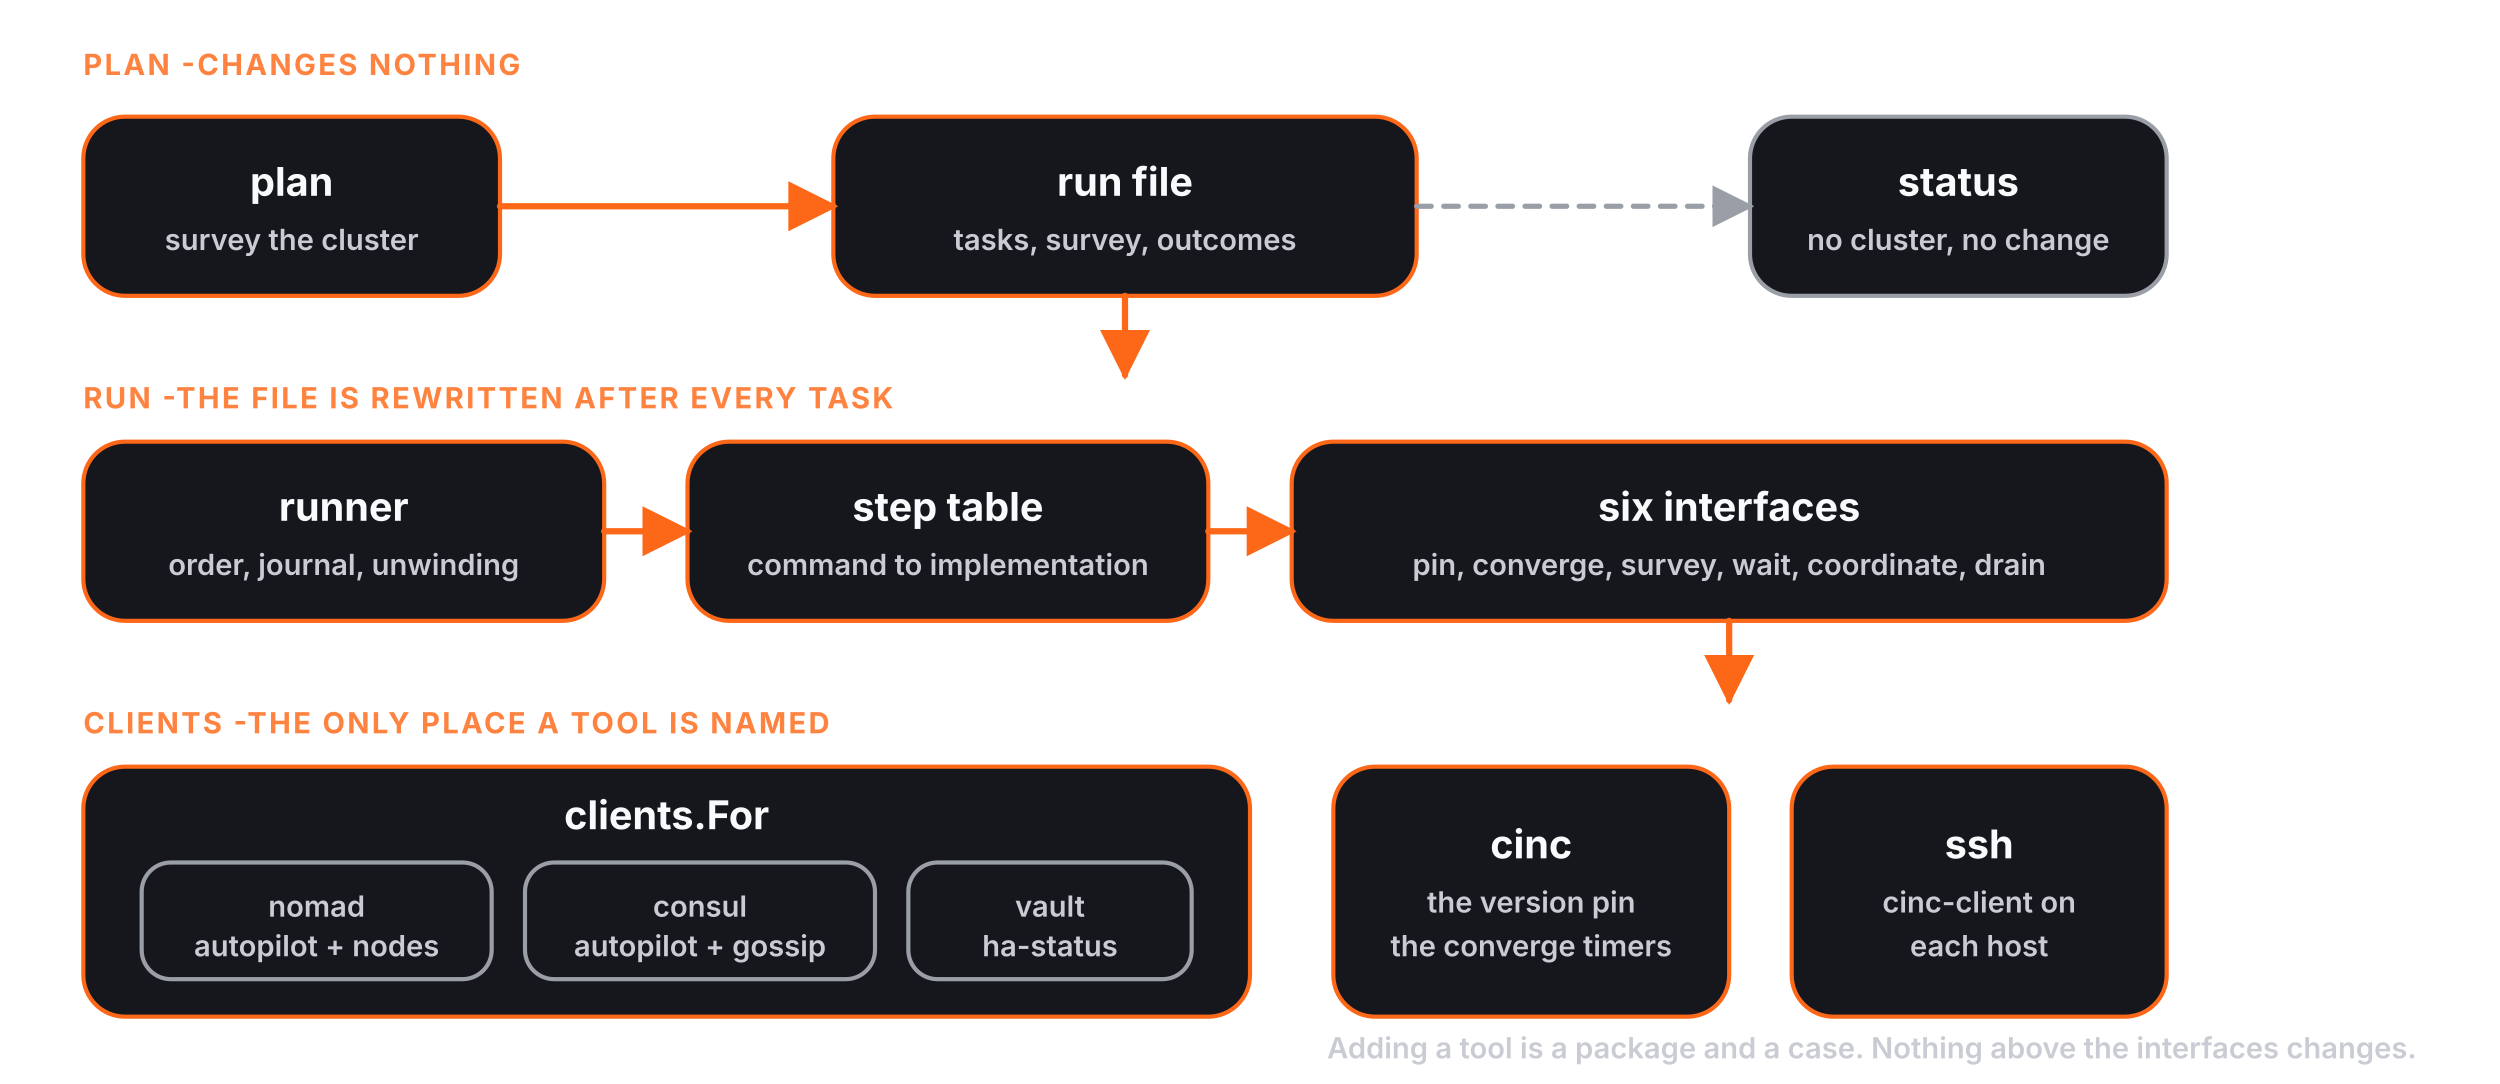
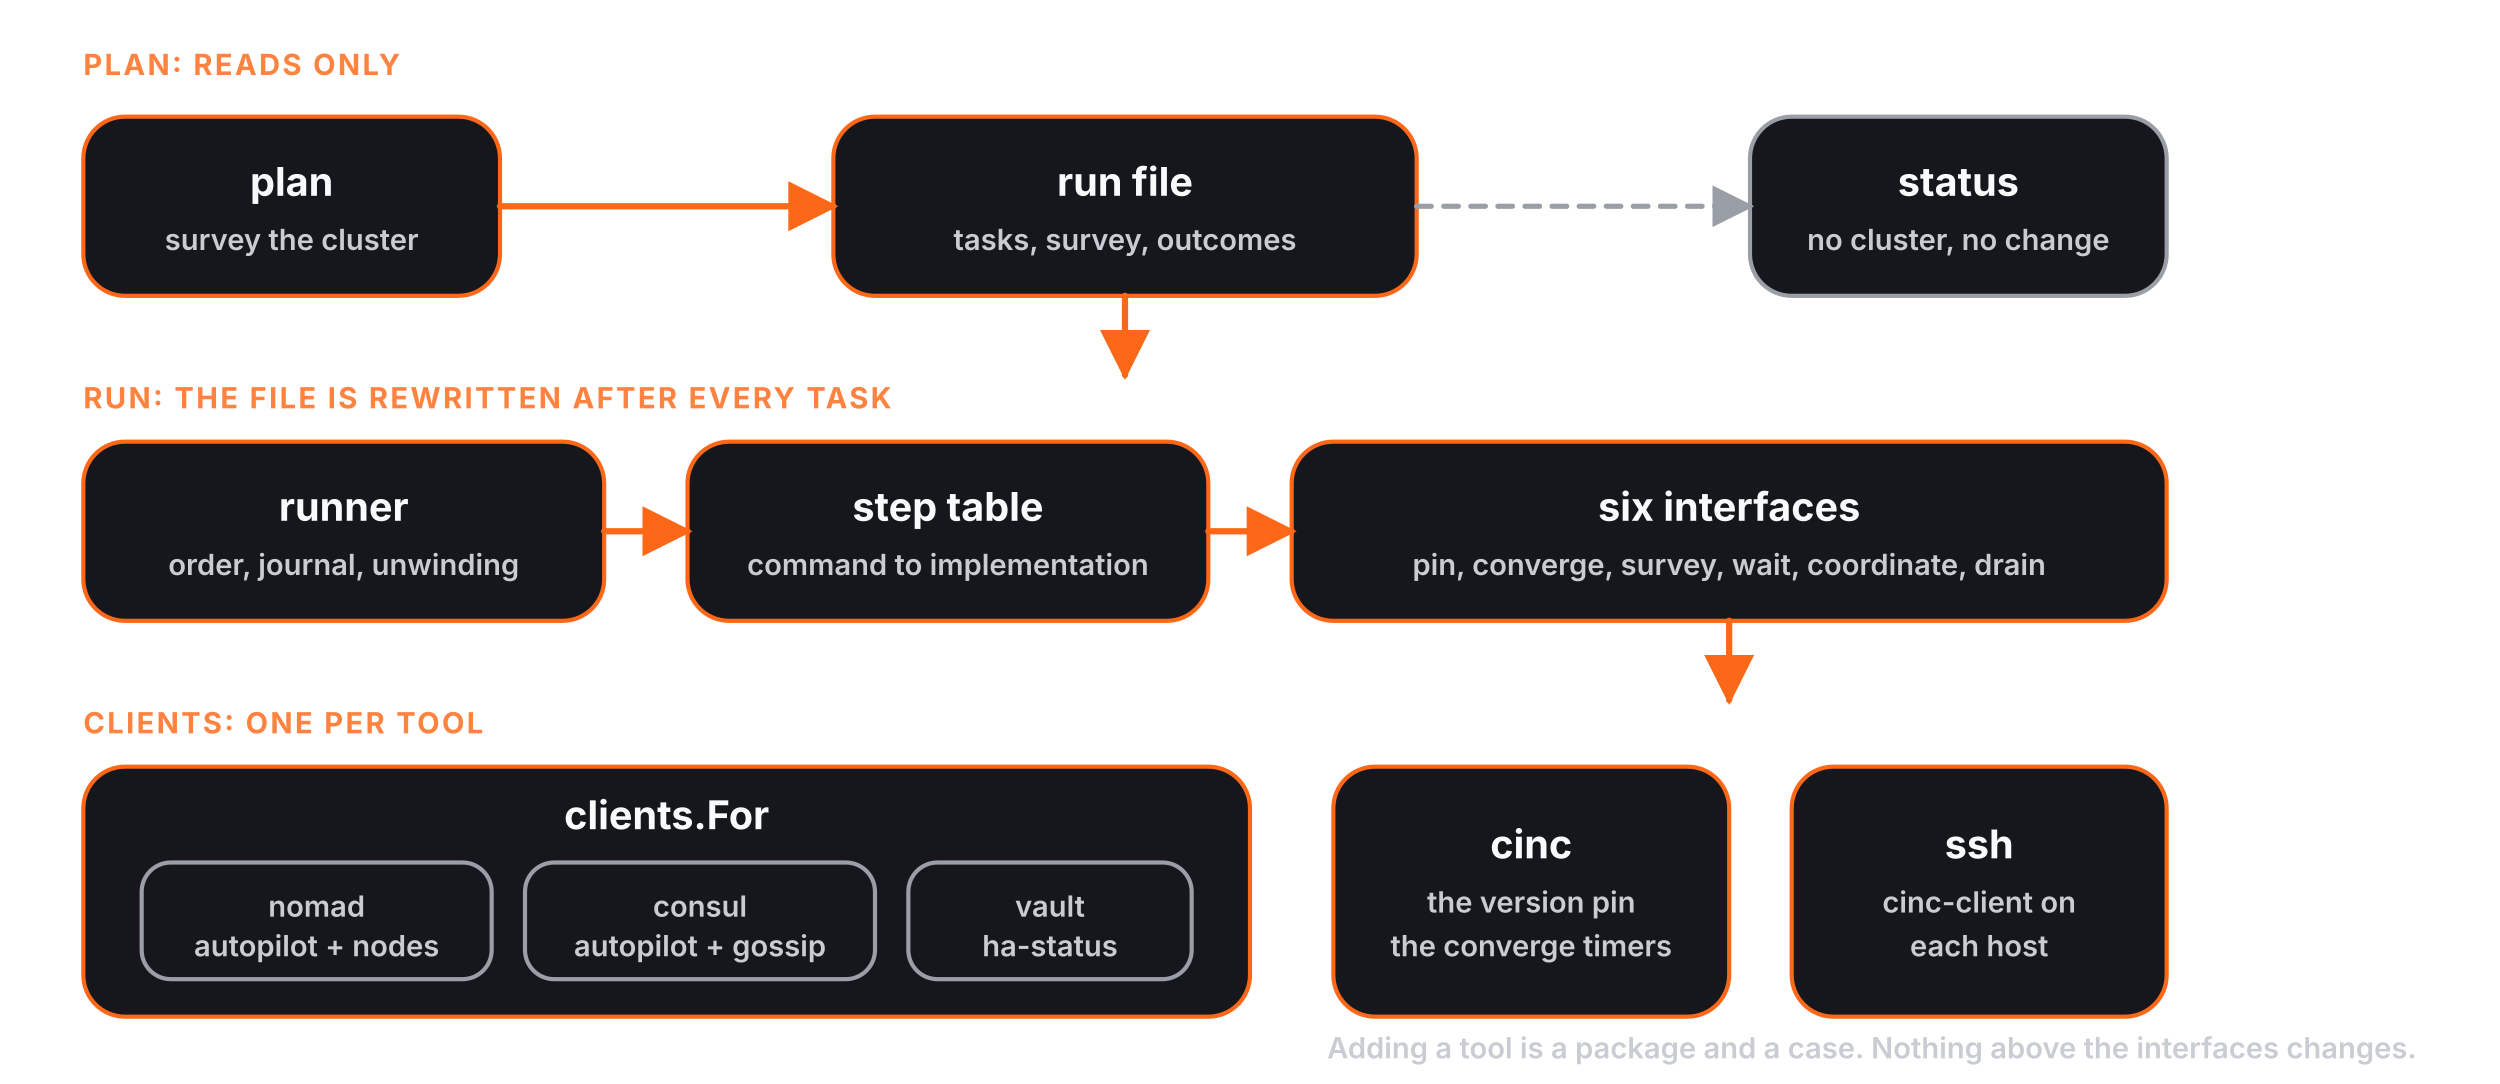
<svg xmlns="http://www.w3.org/2000/svg" viewBox="0 0 1200 520" role="img" aria-labelledby="title desc">
  <defs>
    <style>
      .t{font-family:Inter,ui-sans-serif,system-ui,-apple-system,"Segoe UI",sans-serif}
      .label{font-size:19px;font-weight:700;fill:#f8fafc}
      .small{font-size:14px;font-weight:600;fill:#c9ccd3}
      .micro{font-size:14px;font-weight:700;fill:#ff8340;letter-spacing:.08em}
      .line{fill:none;stroke:#fc6718;stroke-width:3;stroke-linecap:round;stroke-linejoin:round}
      .dash{fill:none;stroke:#9a9ea6;stroke-width:2.5;stroke-dasharray:7 6;stroke-linecap:round;stroke-linejoin:round}
      .card{fill:#15171c;stroke:#fc6718;stroke-width:2}
      .quiet{fill:#15171c;stroke:#9a9ea6;stroke-width:2}
    </style>
    <marker id="arrow" viewBox="0 0 10 10" refX="9" refY="5" markerWidth="8" markerHeight="8" orient="auto">
      <path d="M0 0l10 5-10 5z" fill="#fc6718" />
    </marker>
    <marker id="arrow-grey" viewBox="0 0 10 10" refX="9" refY="5" markerWidth="8" markerHeight="8" orient="auto">
      <path d="M0 0l10 5-10 5z" fill="#9a9ea6" />
    </marker>
  </defs>
  <g class="t">
-     <text x="40" y="36" class="micro">PLAN -CHANGES NOTHING</text>
+     <text x="40" y="36" class="micro">PLAN: READS ONLY</text>
    <rect x="40" y="56" width="200" height="86" rx="20" class="card" />
    <rect x="400" y="56" width="280" height="86" rx="20" class="card" />
    <path class="line" marker-end="url(#arrow)" d="M240 99H400" />
    <g text-anchor="middle">
      <text x="140" y="94" class="label">plan</text>
      <text x="140" y="120" class="small">survey the cluster</text>
      <text x="540" y="94" class="label">run file</text>
      <text x="540" y="120" class="small">tasks, survey, outcomes</text>
    </g>
    <rect x="840" y="56" width="200" height="86" rx="20" class="quiet" />
    <path class="dash" marker-end="url(#arrow-grey)" d="M680 99H840" />
    <g text-anchor="middle">
      <text x="940" y="94" class="label">status</text>
      <text x="940" y="120" class="small">no cluster, no change</text>
    </g>
-     <text x="40" y="196" class="micro">RUN -THE FILE IS REWRITTEN AFTER EVERY TASK</text>
+     <text x="40" y="196" class="micro">RUN: THE FILE IS REWRITTEN AFTER EVERY TASK</text>
    <path class="line" marker-end="url(#arrow)" d="M540 142V180" />
    <rect x="40" y="212" width="250" height="86" rx="20" class="card" />
    <rect x="330" y="212" width="250" height="86" rx="20" class="card" />
    <rect x="620" y="212" width="420" height="86" rx="20" class="card" />
    <path class="line" marker-end="url(#arrow)" d="M290 255H330" />
    <path class="line" marker-end="url(#arrow)" d="M580 255H620" />
    <g text-anchor="middle">
      <text x="165" y="250" class="label">runner</text>
      <text x="165" y="276" class="small">order, journal, unwinding</text>
      <text x="455" y="250" class="label">step table</text>
      <text x="455" y="276" class="small">command to implementation</text>
      <text x="830" y="250" class="label">six interfaces</text>
      <text x="830" y="276" class="small">pin, converge, survey, wait, coordinate, drain</text>
    </g>
-     <text x="40" y="352" class="micro">CLIENTS -THE ONLY PLACE A TOOL IS NAMED</text>
+     <text x="40" y="352" class="micro">CLIENTS: ONE PER TOOL</text>
    <path class="line" marker-end="url(#arrow)" d="M830 298V336" />
    <rect x="40" y="368" width="560" height="120" rx="20" class="card" />
    <text x="320" y="398" text-anchor="middle" class="label">clients.For</text>
    <rect x="68" y="414" width="168" height="56" rx="14" class="quiet" />
    <rect x="252" y="414" width="168" height="56" rx="14" class="quiet" />
    <rect x="436" y="414" width="136" height="56" rx="14" class="quiet" />
    <g text-anchor="middle">
      <text x="152" y="440" class="small">nomad</text>
      <text x="152" y="459" class="small">autopilot + nodes</text>
      <text x="336" y="440" class="small">consul</text>
      <text x="336" y="459" class="small">autopilot + gossip</text>
      <text x="504" y="440" class="small">vault</text>
      <text x="504" y="459" class="small">ha-status</text>
    </g>
    <rect x="640" y="368" width="190" height="120" rx="20" class="card" />
    <rect x="860" y="368" width="180" height="120" rx="20" class="card" />
    <g text-anchor="middle">
      <text x="735" y="412" class="label">cinc</text>
      <text x="735" y="438" class="small">the version pin</text>
      <text x="735" y="459" class="small">the converge timers</text>
      <text x="950" y="412" class="label">ssh</text>
      <text x="950" y="438" class="small">cinc-client on</text>
      <text x="950" y="459" class="small">each host</text>
    </g>
    <text x="1160" y="508" text-anchor="end" class="small">Adding a tool is a package and a case. Nothing above the interfaces changes.</text>
  </g>
</svg>
